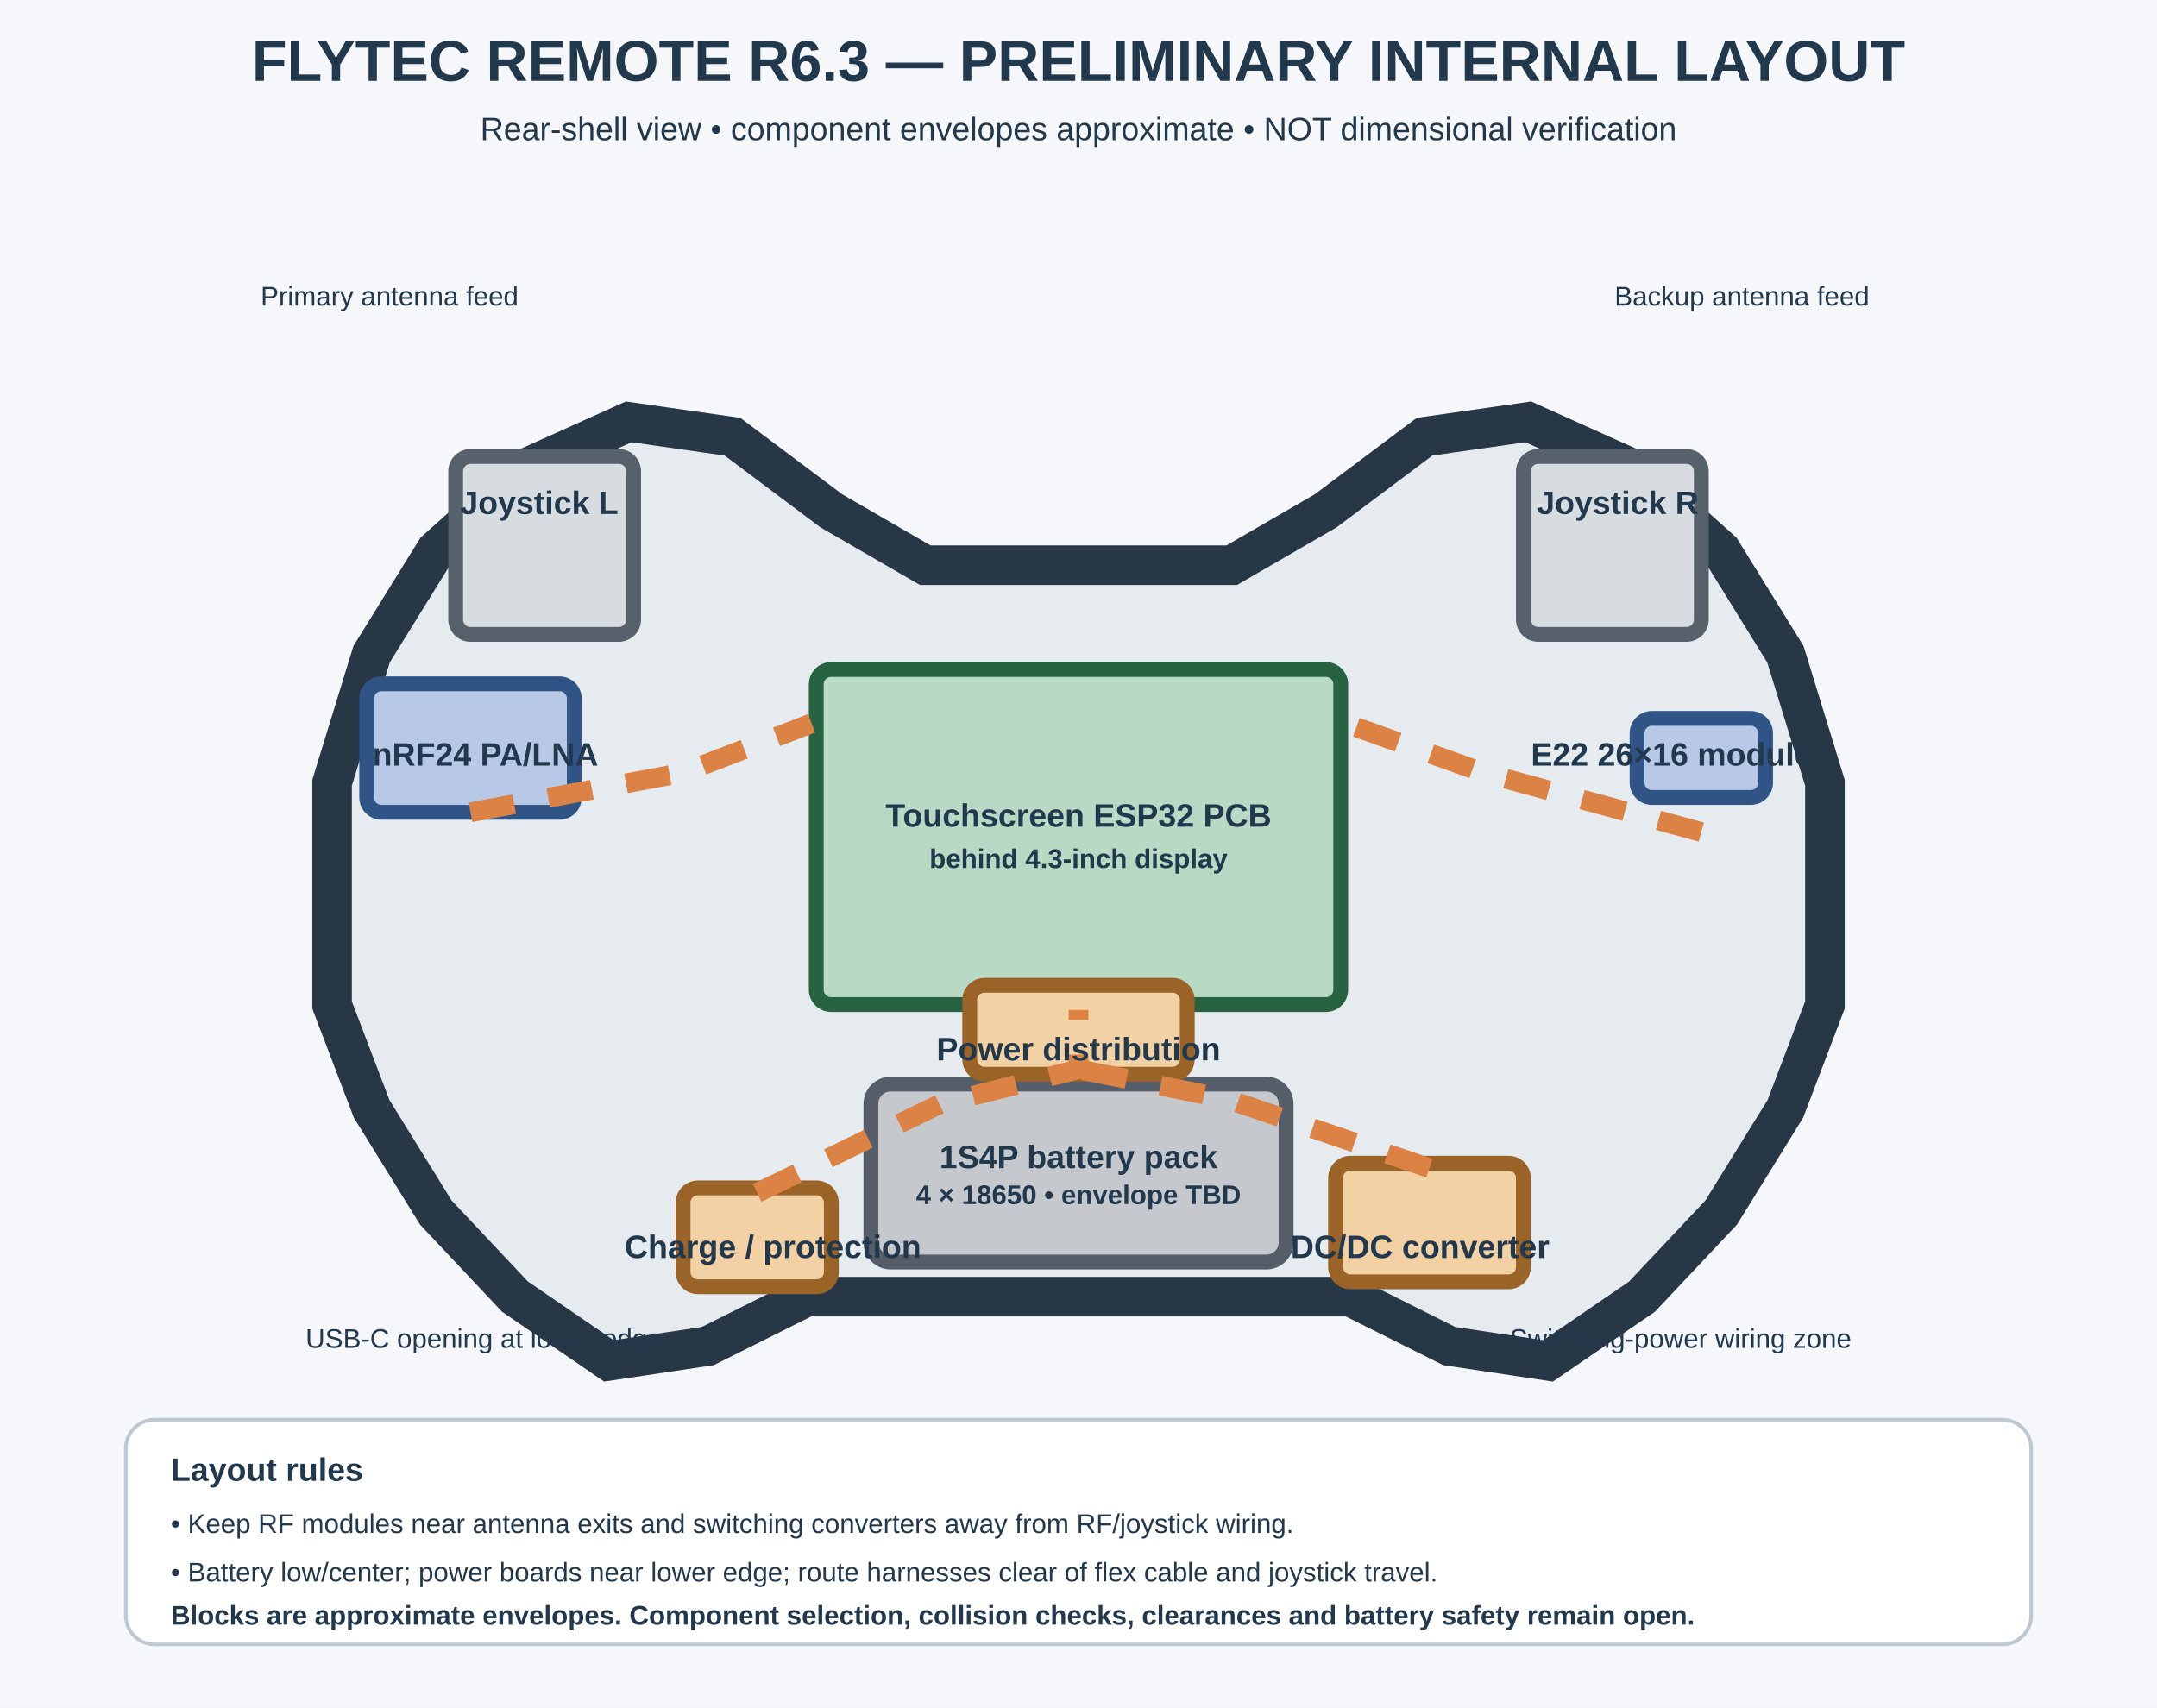
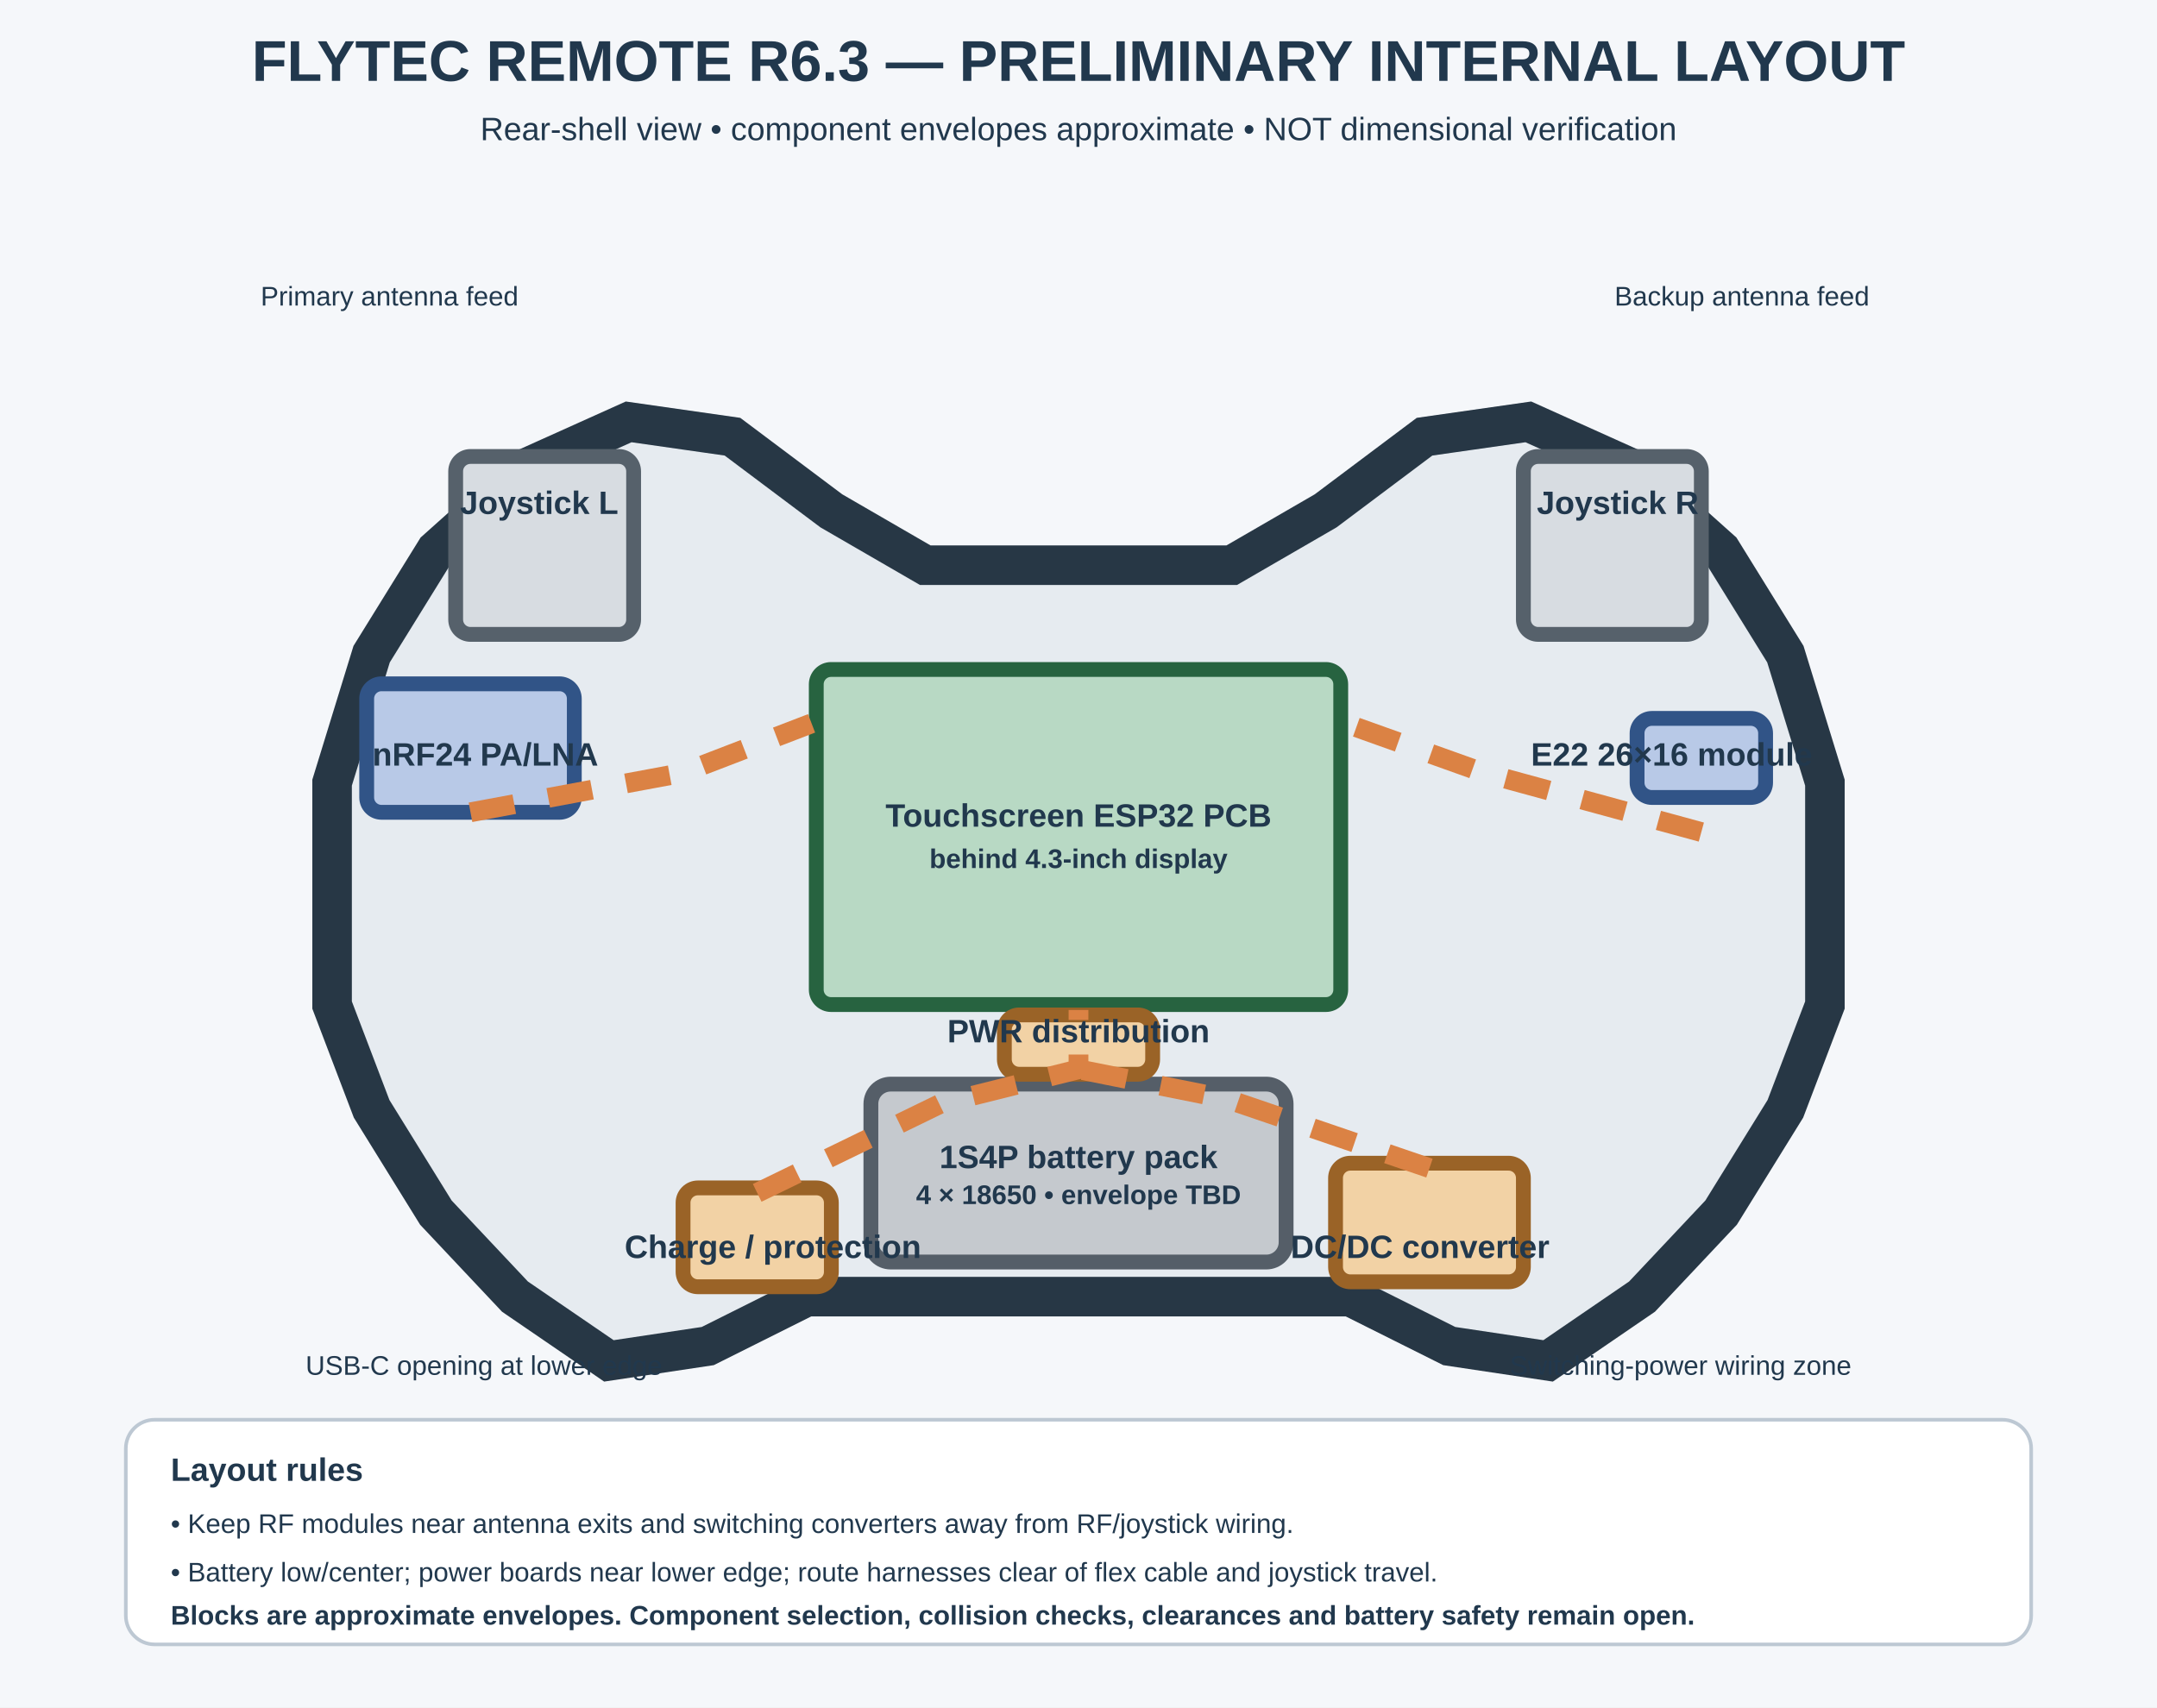
<svg xmlns="http://www.w3.org/2000/svg" width="1200" height="950" viewBox="0 0 1200 950">
  <defs>
    <style>.t{font-family:Arial;fill:#21384d}.b{font-size:18px;font-weight:bold}.s{font-size:15px}.o{fill:#e6ebf0;stroke:#273745;stroke-width:8}.pcb{fill:#b8d9c4;stroke:#276340;stroke-width:3}.rf{fill:#b8c9e7;stroke:#315487;stroke-width:3}.p{fill:#f2d2a5;stroke:#9a6327;stroke-width:3}.bat{fill:#c5c9ce;stroke:#555e68;stroke-width:3}.jo{fill:#d7dce1;stroke:#56616b;stroke-width:3}.wire{fill:none;stroke:#db8244;stroke-width:4;stroke-dasharray:9 7}</style>
  </defs>
  <rect width="1200" height="950" fill="#f5f7fa" />
  <text x="600" y="45" text-anchor="middle" class="t" font-size="32" font-weight="bold">FLYTEC REMOTE R6.3 — PRELIMINARY INTERNAL LAYOUT</text>
  <text x="600" y="78" text-anchor="middle" class="t" font-size="18">Rear-shell view • component envelopes approximate • NOT dimensional verification</text>
  <g transform="translate(600 485) scale(2.75 -2.75)">
    <path class="o" d="M-143,-48 -151,-27 -151,18 -143,44 -130,65 -111,82 -91,91 -70,88 -50,73 -31,62 31,62 50,73 70,88 91,91 111,82 130,65 143,44 151,18 151,-27 143,-48 130,-69 114,-86 95,-99 75,-96 55,-86 35,-86 -35,-86 -55,-86 -75,-96 -95,-99 -114,-86 -130,-69Z" />
    <rect x="-53.05" y="-26.9" width="106.1" height="67.8" rx="3" class="pcb" />
    <rect x="-126" y="48" width="36" height="36" rx="3" class="jo" />
    <rect x="90" y="48" width="36" height="36" rx="3" class="jo" />
    <rect x="-144" y="12" width="42" height="26" rx="3" class="rf" />
    <rect x="113" y="15" width="26" height="16" rx="3" class="rf" />
    <rect x="-42" y="-79" width="84" height="36" rx="4" class="bat" />
    <rect x="-80" y="-84" width="30" height="20" rx="3" class="p" />
    <rect x="52" y="-83" width="38" height="24" rx="3" class="p" />
-     <rect x="-22" y="-41" width="44" height="18" rx="3" class="p" />
+     <rect x="-15" y="-41" width="30" height="12" rx="3" class="p" />
    <path class="wire" d="M-65 -65 -28 -47 0 -40 0 -28 M71 -60 30 -46 0 -40 M-123 12 -80 20 -54 30 M126 8 82 20 54 30" />
  </g>
  <g class="t b" text-anchor="middle">
    <text x="300" y="286">Joystick L</text>
    <text x="900" y="286">Joystick R</text>
    <text x="270" y="426">nRF24 PA/LNA</text>
    <text x="930" y="426">E22 26×16 module</text>
    <text x="600" y="460">Touchscreen ESP32 PCB</text>
    <text x="600" y="483" class="s">behind 4.3-inch display</text>
    <text x="600" y="650">1S4P battery pack</text>
    <text x="600" y="670" class="s">4 × 18650 • envelope TBD</text>
    <text x="430" y="700">Charge / protection</text>
    <text x="790" y="700">DC/DC converter</text>
-     <text x="600" y="590">Power distribution</text>
+     <text x="600" y="580">PWR distribution</text>
  </g>
  <g class="t s">
    <text x="145" y="170">Primary antenna feed</text>
    <text x="1040" y="170" text-anchor="end">Backup antenna feed</text>
-     <text x="170" y="750">USB-C opening at lower edge</text>
-     <text x="1030" y="750" text-anchor="end">Switching-power wiring zone</text>
+     <text x="170" y="765">USB-C opening at lower edge</text>
+     <text x="1030" y="765" text-anchor="end">Switching-power wiring zone</text>
  </g>
  <rect x="70" y="790" width="1060" height="125" rx="16" fill="#fff" stroke="#bdc8d3" stroke-width="2" />
  <g class="t">
    <text x="95" y="824" class="b">Layout rules</text>
    <text x="95" y="853" class="s">• Keep RF modules near antenna exits and switching converters away from RF/joystick wiring.</text>
    <text x="95" y="880" class="s">• Battery low/center; power boards near lower edge; route harnesses clear of flex cable and joystick travel.</text>
    <text x="95" y="904" class="s" font-weight="bold">Blocks are approximate envelopes. Component selection, collision checks, clearances and battery safety remain open.</text>
  </g>
</svg>
